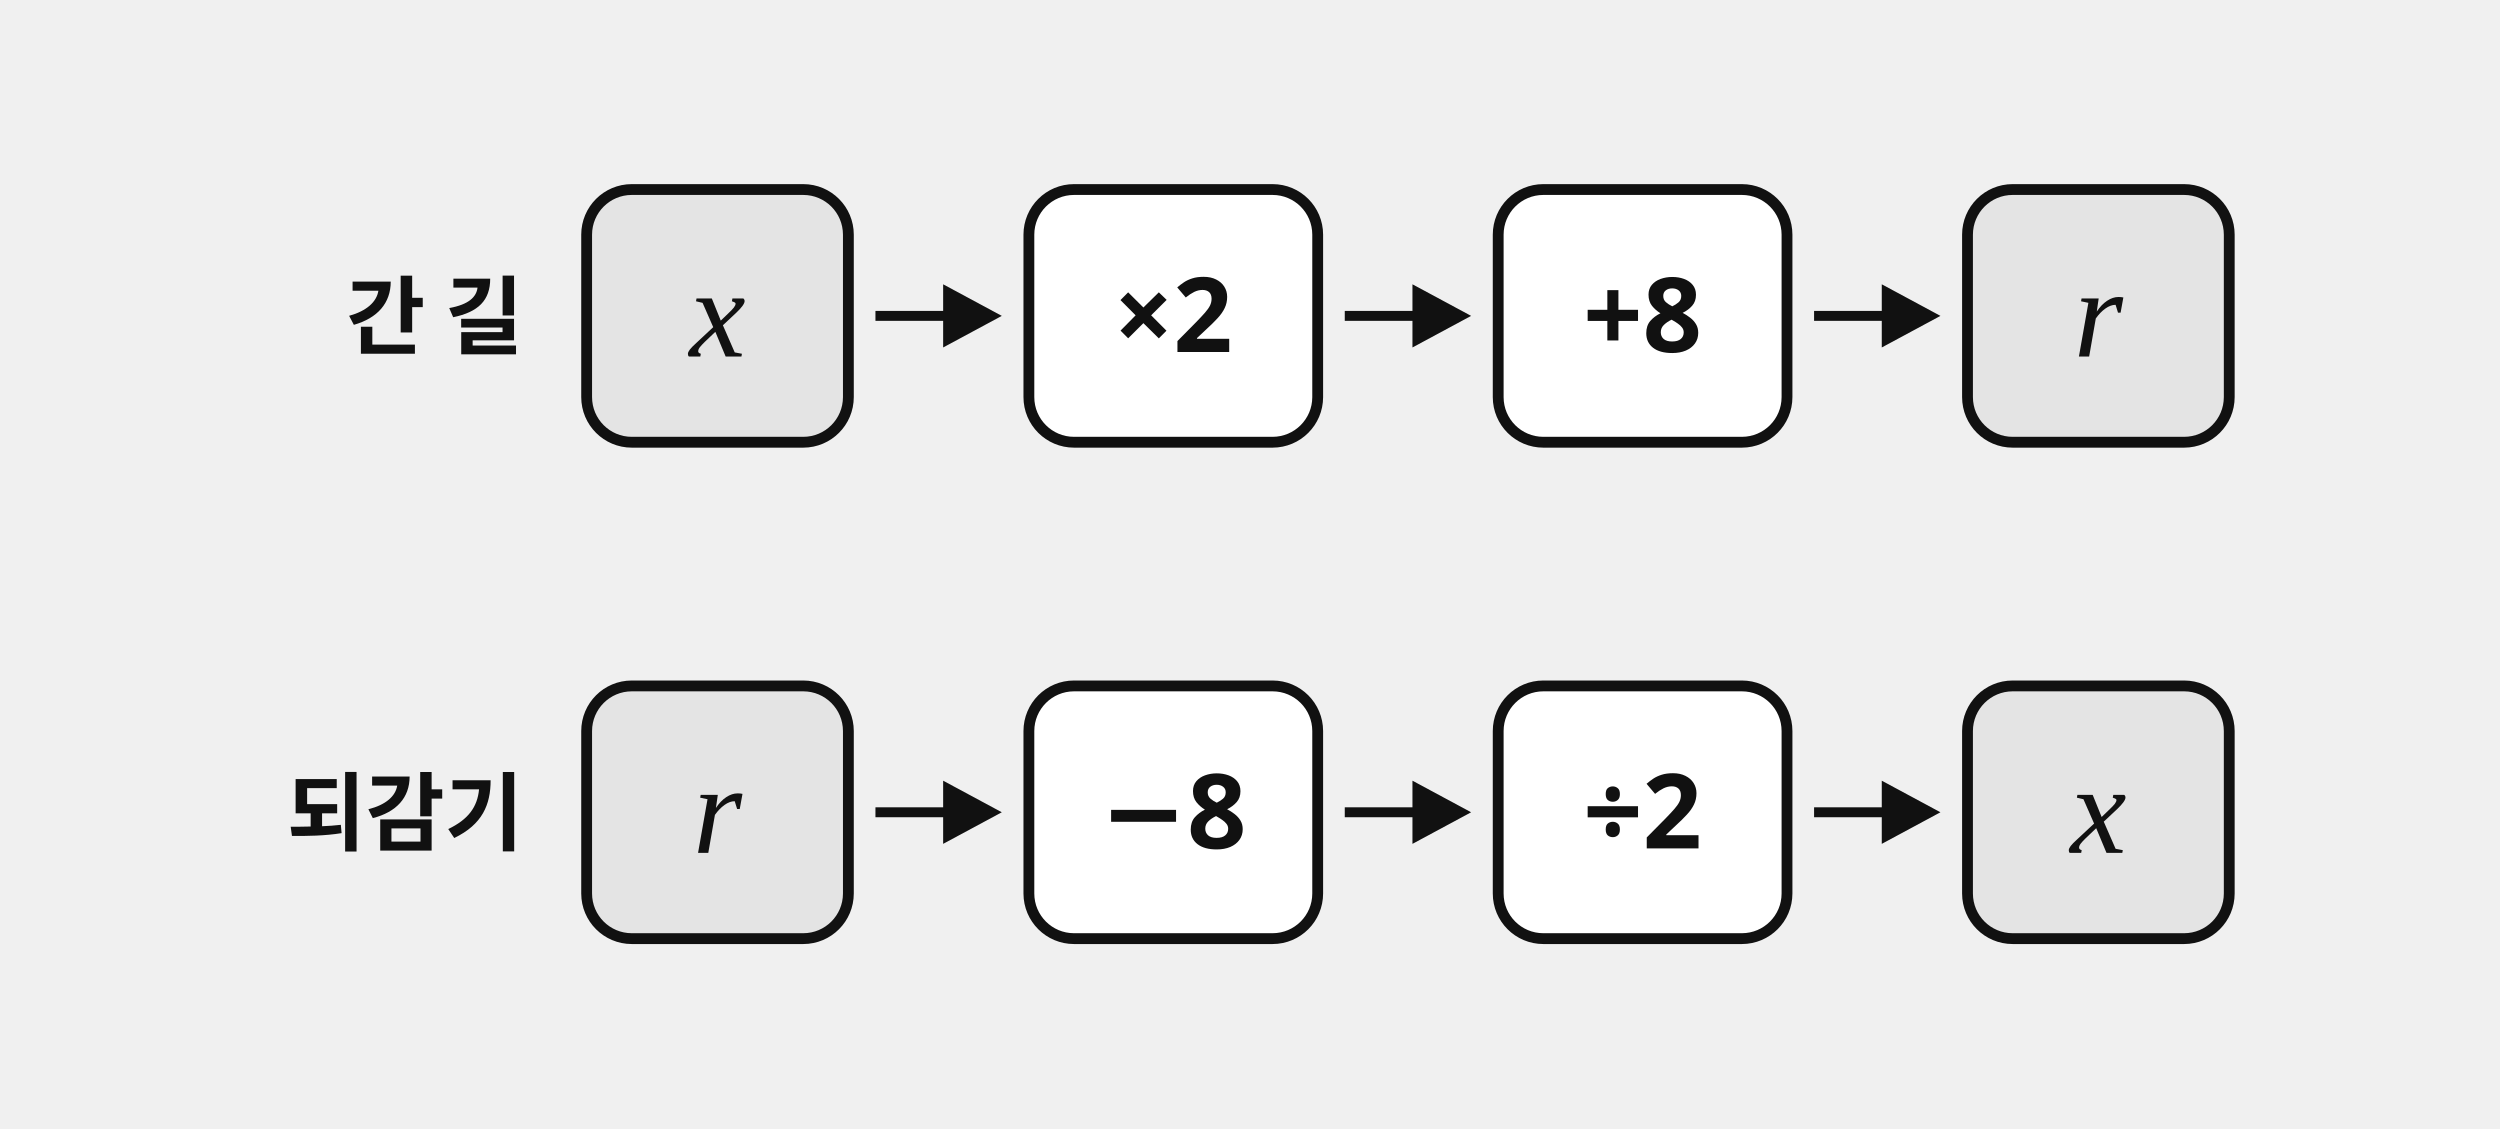
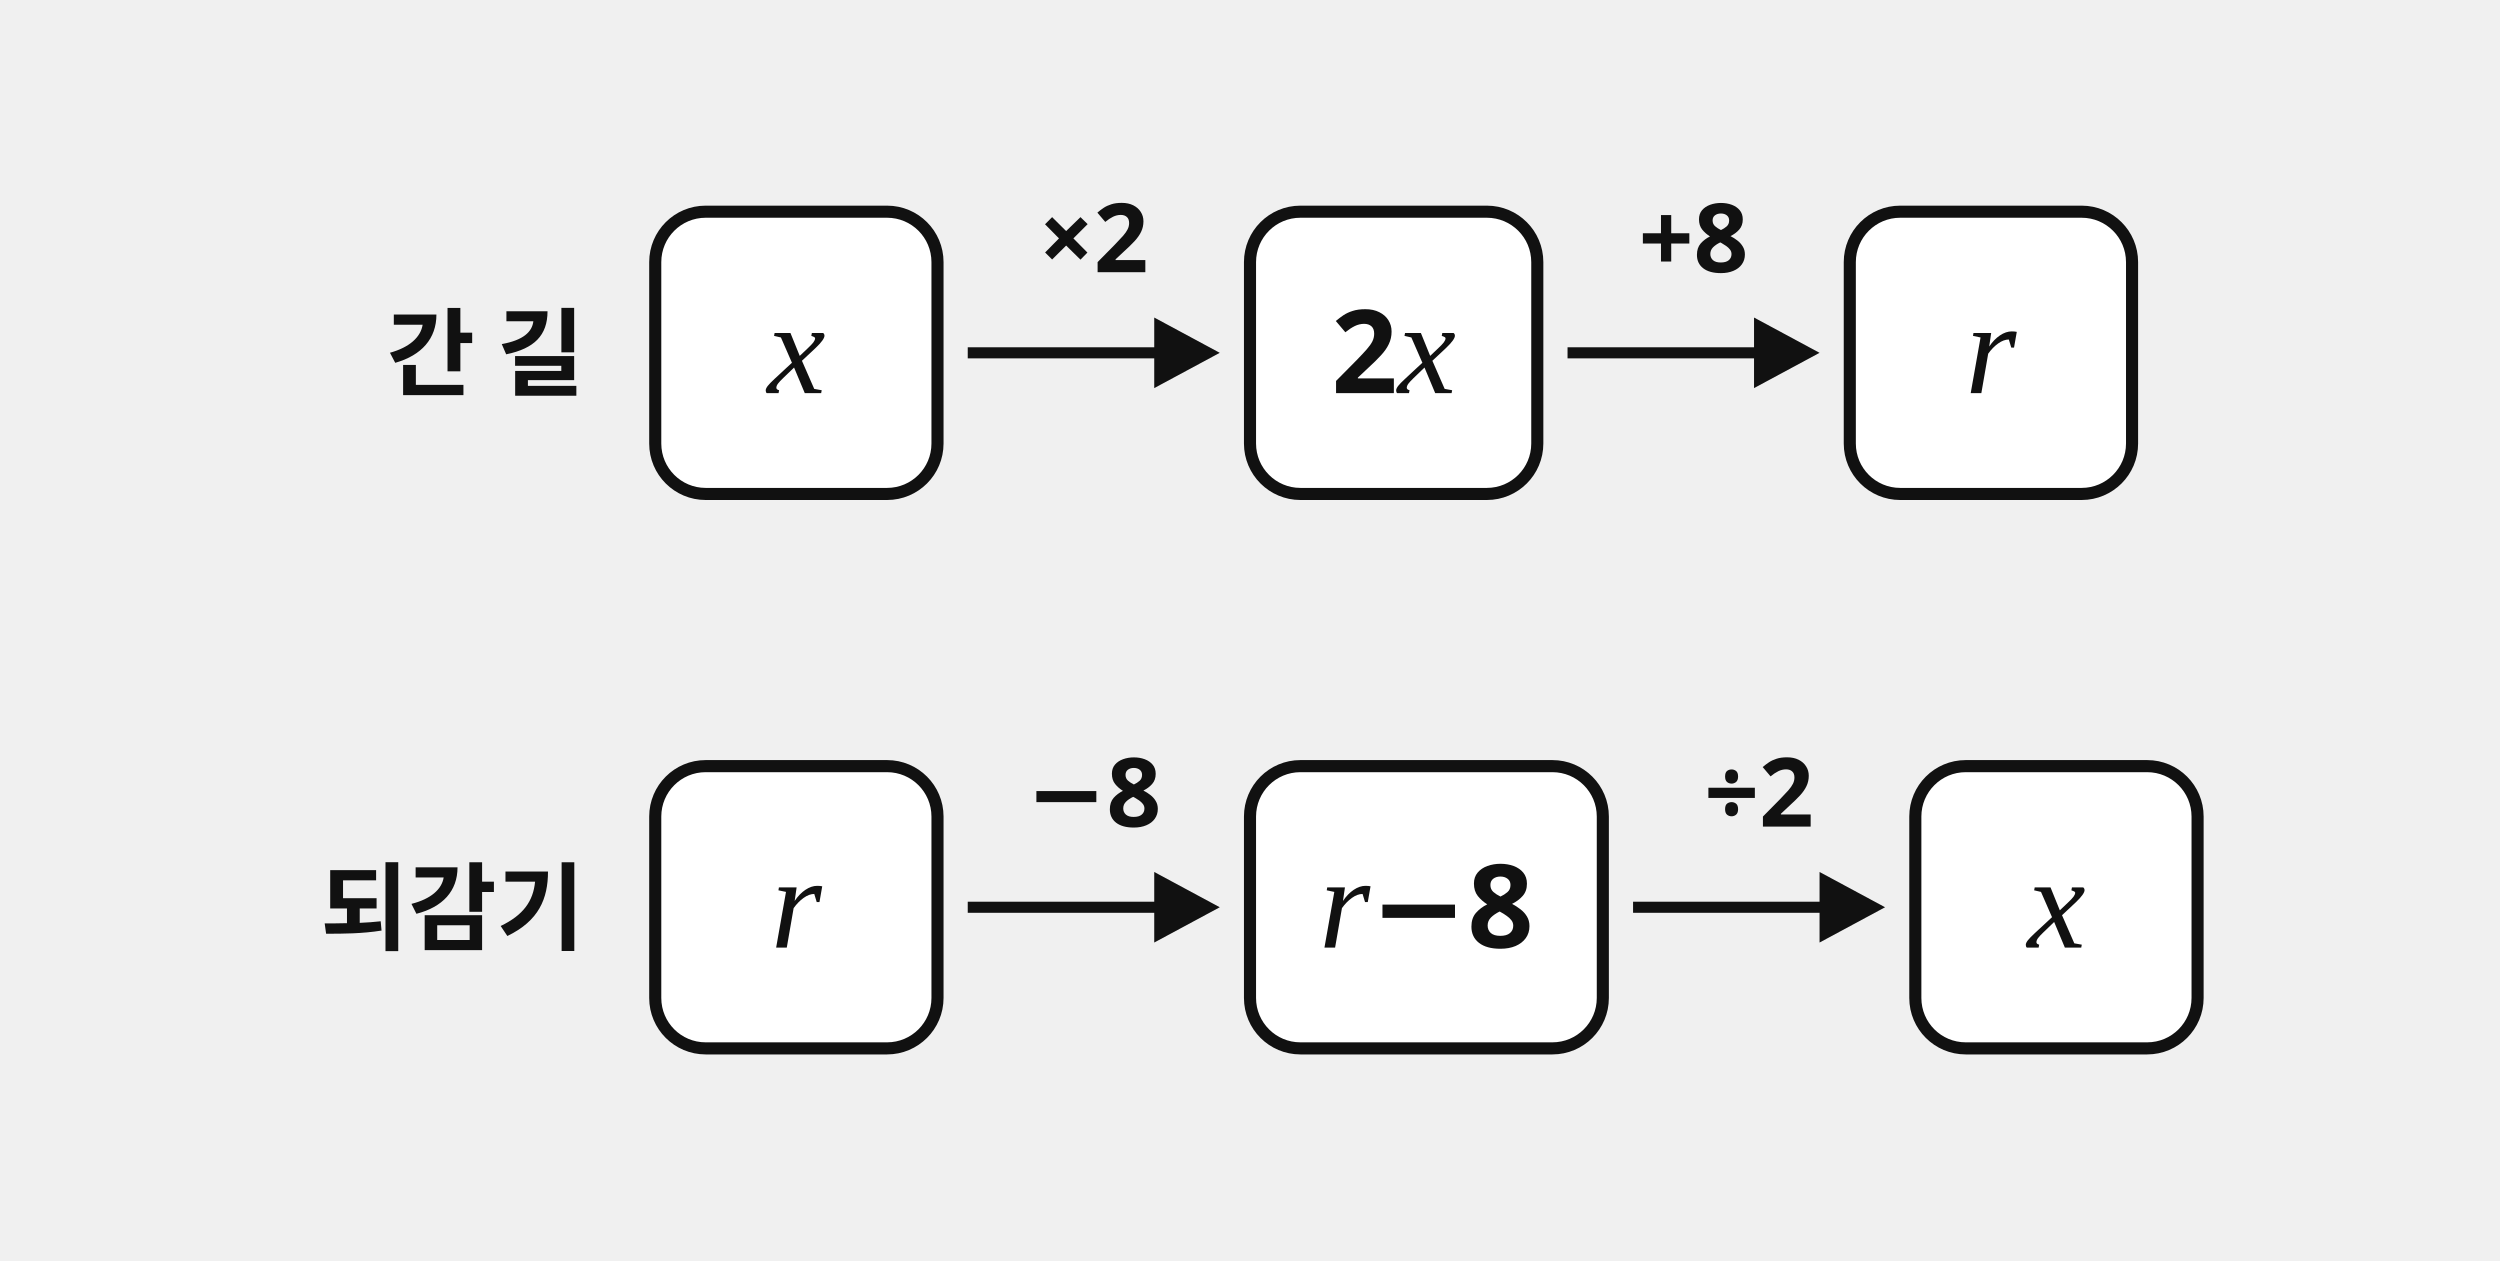
- <svg xmlns="http://www.w3.org/2000/svg" viewBox="0 0 554 250" width="554" height="250">
+ <svg xmlns="http://www.w3.org/2000/svg" viewBox="0 0 496 250" width="496" height="250">
  <g transform="translate(116,77)">
    <text x="0" y="0" text-anchor="end" font-family="Pretendard, 'NanumSquareRound', sans-serif" font-size="19" font-weight="700" fill="#111111">간 길</text>
  </g>
-   <rect x="130" y="42.0" width="58" height="56" rx="10" fill="#e4e4e4" stroke="#111111" stroke-width="2.4" />
-   <g transform="translate(159.0,79)">
-     <text x="0" y="0" text-anchor="middle" font-family="KaTeX_Math, 'Times New Roman', serif" font-style="italic" font-size="28" fill="#111111">x</text>
+   <rect x="130" y="42.0" width="56" height="56" rx="10" fill="#ffffff" stroke="#111111" stroke-width="2.4" />
+   <g transform="translate(158.0,78)">
+     <text x="0" y="0" text-anchor="middle" font-family="Pretendard, 'NanumSquareRound', sans-serif" font-size="23" font-weight="700" fill="#111111">
+       <tspan font-family="KaTeX_Math, 'Times New Roman', serif" font-style="italic" font-weight="400" font-size="26">x</tspan>
+     </text>
  </g>
-   <line x1="194" y1="70" x2="213" y2="70" stroke="#111111" stroke-width="2.2" />
-   <polygon points="222,70 209,63 209,77" fill="#111111" />
-   <rect x="228" y="42.0" width="64" height="56" rx="10" fill="#ffffff" stroke="#111111" stroke-width="2.4" />
-   <g transform="translate(260.0,78)">
-     <text x="0" y="0" text-anchor="middle" font-family="Pretendard, 'NanumSquareRound', sans-serif" font-size="23" font-weight="700" fill="#111111">×2</text>
+   <line x1="192" y1="70" x2="233" y2="70" stroke="#111111" stroke-width="2.2" />
+   <polygon points="242,70 229,63 229,77" fill="#111111" />
+   <g transform="translate(217.0,54)">
+     <text x="0" y="0" text-anchor="middle" font-family="Pretendard, 'NanumSquareRound', sans-serif" font-size="19" font-weight="700" fill="#111111">×2</text>
  </g>
-   <line x1="298" y1="70" x2="317" y2="70" stroke="#111111" stroke-width="2.2" />
-   <polygon points="326,70 313,63 313,77" fill="#111111" />
-   <rect x="332" y="42.0" width="64" height="56" rx="10" fill="#ffffff" stroke="#111111" stroke-width="2.4" />
-   <g transform="translate(364.0,78)">
-     <text x="0" y="0" text-anchor="middle" font-family="Pretendard, 'NanumSquareRound', sans-serif" font-size="23" font-weight="700" fill="#111111">+8</text>
+   <rect x="248" y="42.0" width="57" height="56" rx="10" fill="#ffffff" stroke="#111111" stroke-width="2.4" />
+   <g transform="translate(276.5,78)">
+     <text x="0" y="0" text-anchor="middle" font-family="Pretendard, 'NanumSquareRound', sans-serif" font-size="23" font-weight="700" fill="#111111">2<tspan font-family="KaTeX_Math, 'Times New Roman', serif" font-style="italic" font-weight="400" font-size="26">x</tspan>
+     </text>
  </g>
-   <line x1="402" y1="70" x2="421" y2="70" stroke="#111111" stroke-width="2.2" />
-   <polygon points="430,70 417,63 417,77" fill="#111111" />
-   <rect x="436" y="42.0" width="58" height="56" rx="10" fill="#e4e4e4" stroke="#111111" stroke-width="2.4" />
-   <g transform="translate(465.0,79)">
-     <text x="0" y="0" text-anchor="middle" font-family="KaTeX_Math, 'Times New Roman', serif" font-style="italic" font-size="28" fill="#111111">r</text>
+   <line x1="311" y1="70" x2="352" y2="70" stroke="#111111" stroke-width="2.2" />
+   <polygon points="361,70 348,63 348,77" fill="#111111" />
+   <g transform="translate(336.0,54)">
+     <text x="0" y="0" text-anchor="middle" font-family="Pretendard, 'NanumSquareRound', sans-serif" font-size="19" font-weight="700" fill="#111111">+8</text>
+   </g>
+   <rect x="367" y="42.0" width="56" height="56" rx="10" fill="#ffffff" stroke="#111111" stroke-width="2.4" />
+   <g transform="translate(395.0,78)">
+     <text x="0" y="0" text-anchor="middle" font-family="Pretendard, 'NanumSquareRound', sans-serif" font-size="23" font-weight="700" fill="#111111">
+       <tspan font-family="KaTeX_Math, 'Times New Roman', serif" font-style="italic" font-weight="400" font-size="26">r</tspan>
+     </text>
  </g>
  <g transform="translate(116,187)">
    <text x="0" y="0" text-anchor="end" font-family="Pretendard, 'NanumSquareRound', sans-serif" font-size="19" font-weight="700" fill="#111111">되감기</text>
  </g>
-   <rect x="130" y="152.0" width="58" height="56" rx="10" fill="#e4e4e4" stroke="#111111" stroke-width="2.4" />
-   <g transform="translate(159.0,189)">
-     <text x="0" y="0" text-anchor="middle" font-family="KaTeX_Math, 'Times New Roman', serif" font-style="italic" font-size="28" fill="#111111">r</text>
+   <rect x="130" y="152.0" width="56" height="56" rx="10" fill="#ffffff" stroke="#111111" stroke-width="2.4" />
+   <g transform="translate(158.0,188)">
+     <text x="0" y="0" text-anchor="middle" font-family="Pretendard, 'NanumSquareRound', sans-serif" font-size="23" font-weight="700" fill="#111111">
+       <tspan font-family="KaTeX_Math, 'Times New Roman', serif" font-style="italic" font-weight="400" font-size="26">r</tspan>
+     </text>
  </g>
-   <line x1="194" y1="180" x2="213" y2="180" stroke="#111111" stroke-width="2.2" />
-   <polygon points="222,180 209,173 209,187" fill="#111111" />
-   <rect x="228" y="152.0" width="64" height="56" rx="10" fill="#ffffff" stroke="#111111" stroke-width="2.4" />
-   <g transform="translate(260.0,188)">
-     <text x="0" y="0" text-anchor="middle" font-family="Pretendard, 'NanumSquareRound', sans-serif" font-size="23" font-weight="700" fill="#111111">−8</text>
+   <line x1="192" y1="180" x2="233" y2="180" stroke="#111111" stroke-width="2.2" />
+   <polygon points="242,180 229,173 229,187" fill="#111111" />
+   <g transform="translate(217.0,164)">
+     <text x="0" y="0" text-anchor="middle" font-family="Pretendard, 'NanumSquareRound', sans-serif" font-size="19" font-weight="700" fill="#111111">−8</text>
  </g>
-   <line x1="298" y1="180" x2="317" y2="180" stroke="#111111" stroke-width="2.2" />
-   <polygon points="326,180 313,173 313,187" fill="#111111" />
-   <rect x="332" y="152.0" width="64" height="56" rx="10" fill="#ffffff" stroke="#111111" stroke-width="2.4" />
-   <g transform="translate(364.0,188)">
-     <text x="0" y="0" text-anchor="middle" font-family="Pretendard, 'NanumSquareRound', sans-serif" font-size="23" font-weight="700" fill="#111111">÷2</text>
+   <rect x="248" y="152.0" width="70" height="56" rx="10" fill="#ffffff" stroke="#111111" stroke-width="2.4" />
+   <g transform="translate(283.0,188)">
+     <text x="0" y="0" text-anchor="middle" font-family="Pretendard, 'NanumSquareRound', sans-serif" font-size="23" font-weight="700" fill="#111111">
+       <tspan font-family="KaTeX_Math, 'Times New Roman', serif" font-style="italic" font-weight="400" font-size="26">r</tspan>−8</text>
  </g>
-   <line x1="402" y1="180" x2="421" y2="180" stroke="#111111" stroke-width="2.2" />
-   <polygon points="430,180 417,173 417,187" fill="#111111" />
-   <rect x="436" y="152.0" width="58" height="56" rx="10" fill="#e4e4e4" stroke="#111111" stroke-width="2.4" />
-   <g transform="translate(465.0,189)">
-     <text x="0" y="0" text-anchor="middle" font-family="KaTeX_Math, 'Times New Roman', serif" font-style="italic" font-size="28" fill="#111111">x</text>
+   <line x1="324" y1="180" x2="365" y2="180" stroke="#111111" stroke-width="2.2" />
+   <polygon points="374,180 361,173 361,187" fill="#111111" />
+   <g transform="translate(349.0,164)">
+     <text x="0" y="0" text-anchor="middle" font-family="Pretendard, 'NanumSquareRound', sans-serif" font-size="19" font-weight="700" fill="#111111">÷2</text>
+   </g>
+   <rect x="380" y="152.0" width="56" height="56" rx="10" fill="#ffffff" stroke="#111111" stroke-width="2.4" />
+   <g transform="translate(408.0,188)">
+     <text x="0" y="0" text-anchor="middle" font-family="Pretendard, 'NanumSquareRound', sans-serif" font-size="23" font-weight="700" fill="#111111">
+       <tspan font-family="KaTeX_Math, 'Times New Roman', serif" font-style="italic" font-weight="400" font-size="26">x</tspan>
+     </text>
  </g>
</svg>
